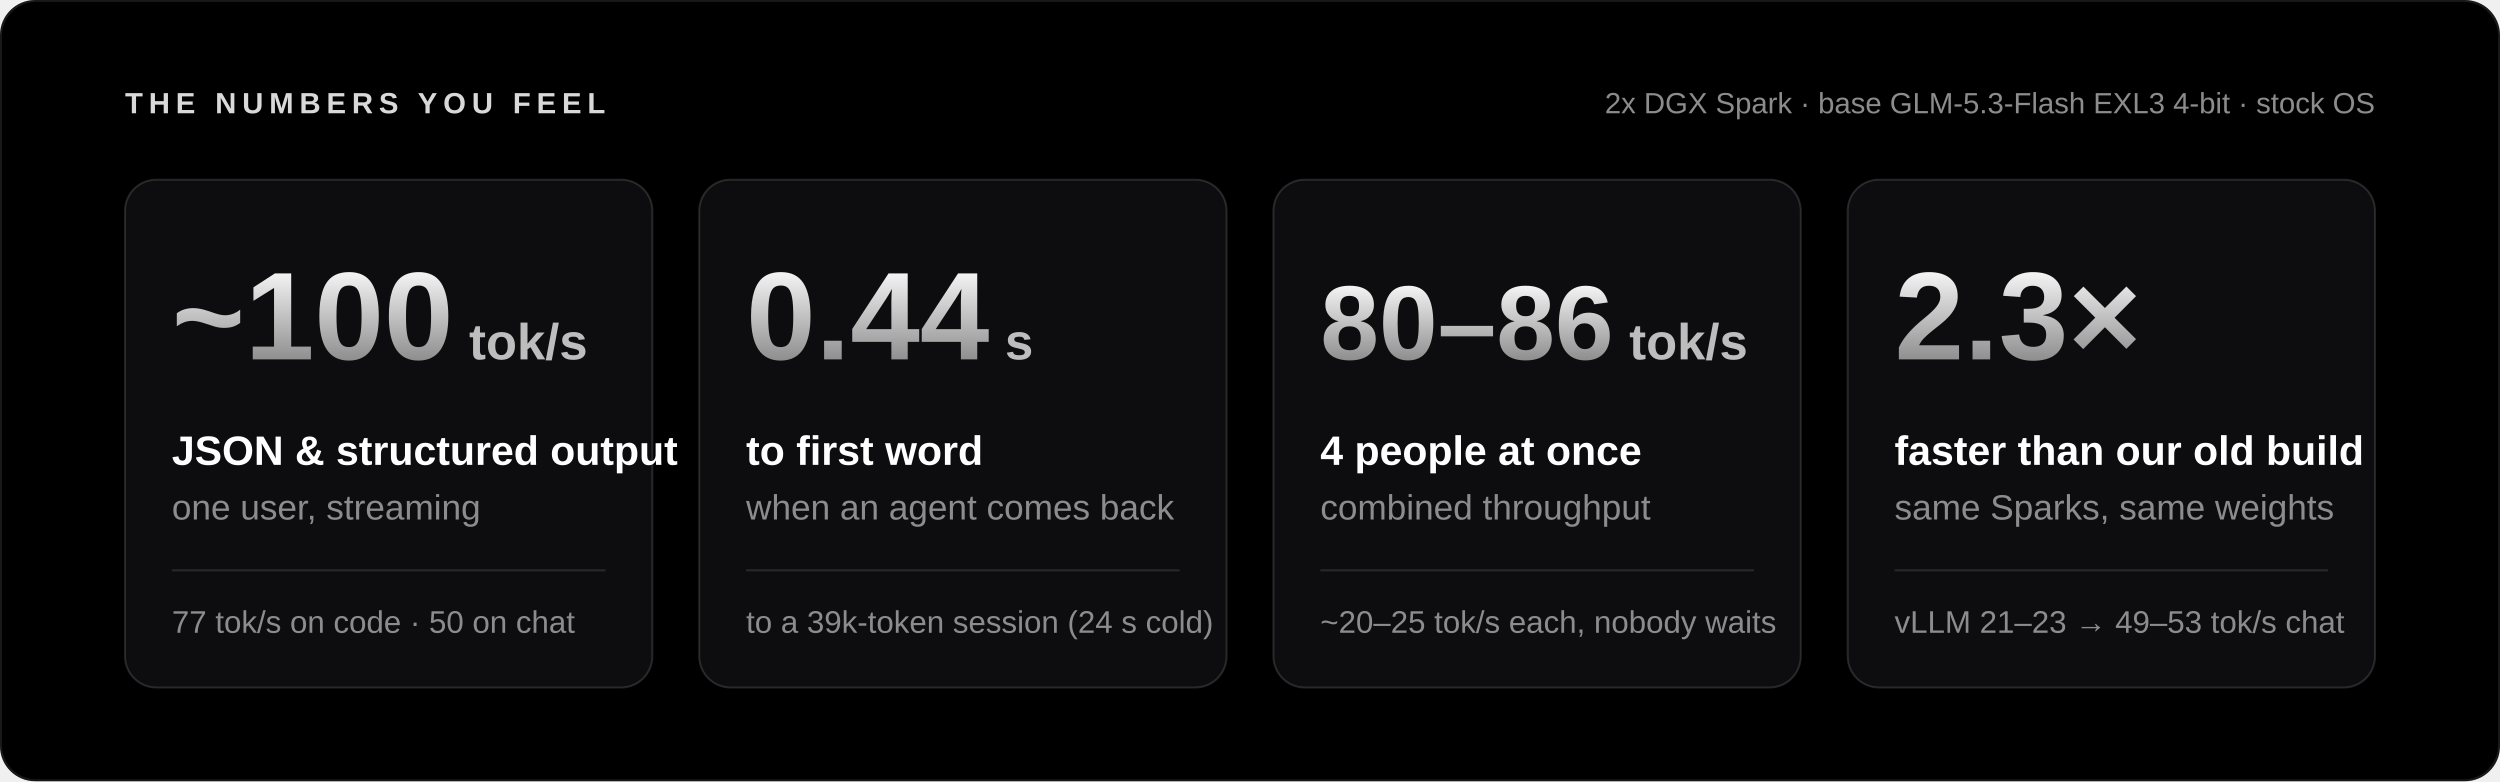
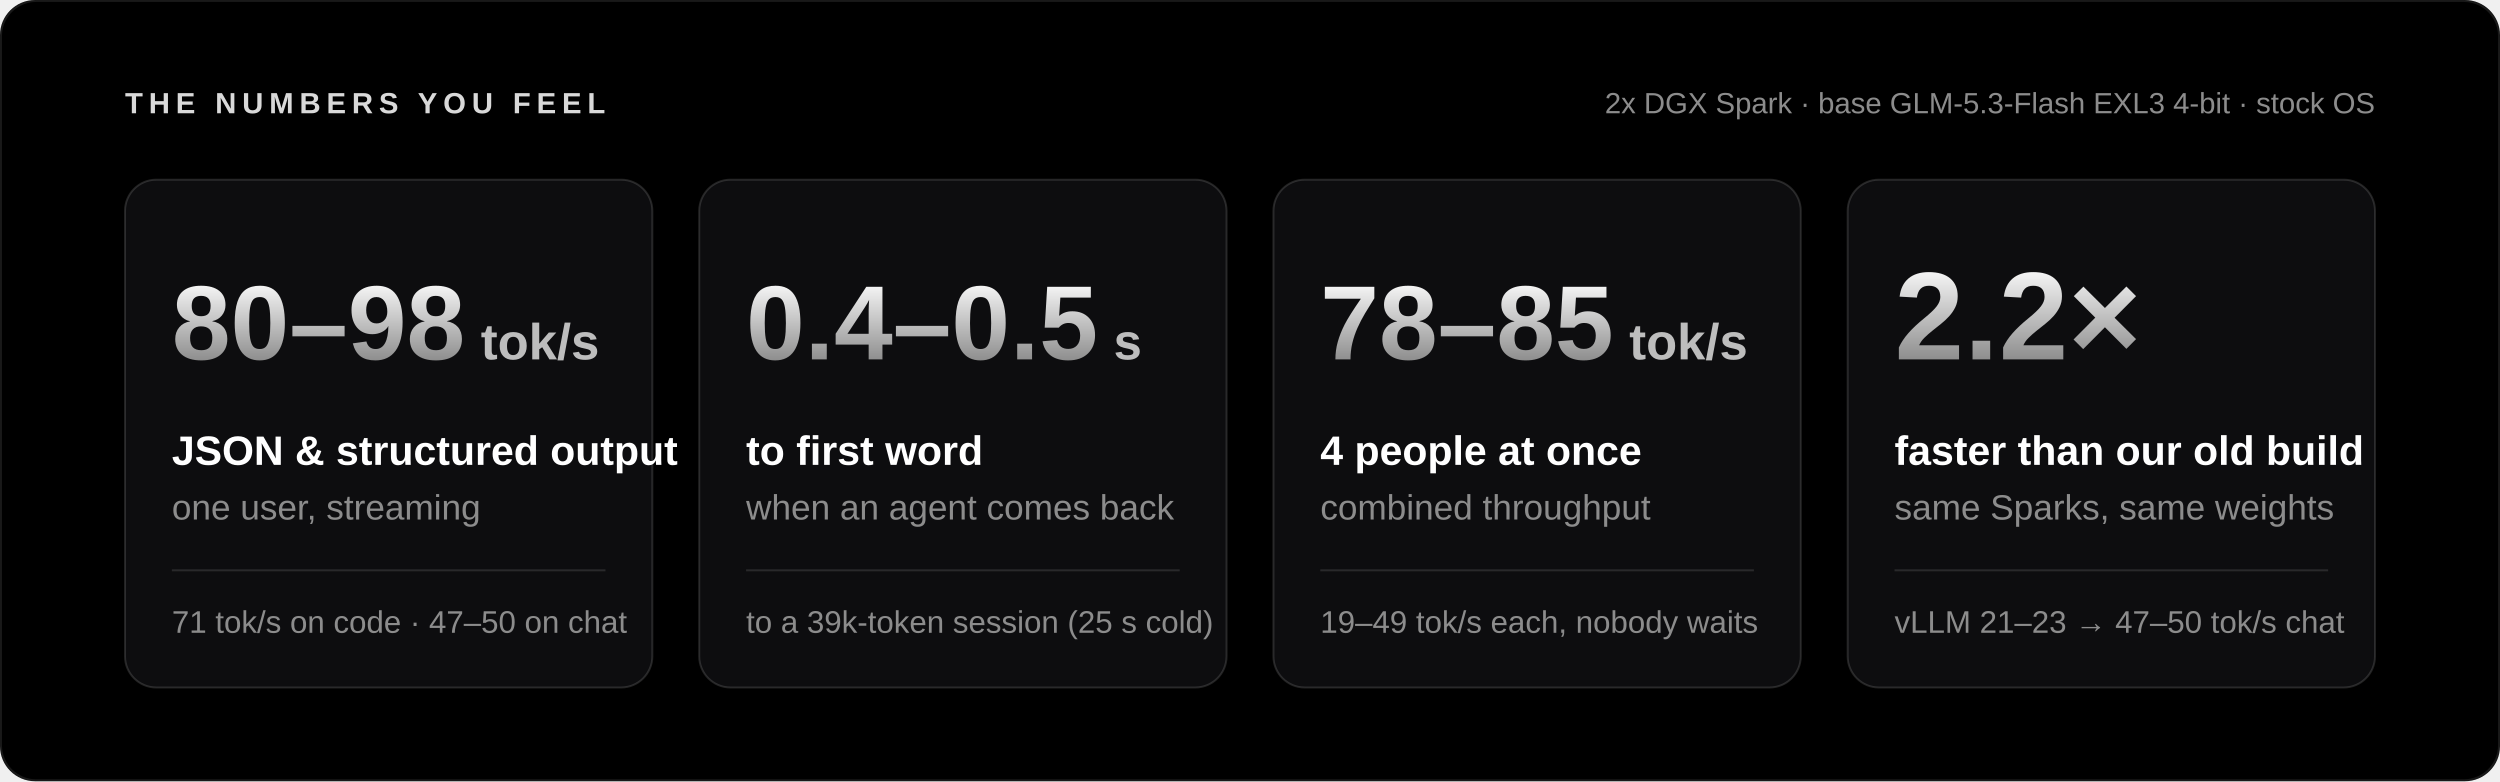
- <svg xmlns="http://www.w3.org/2000/svg" width="1280" height="400" viewBox="0 0 1280 400" role="img" aria-label="About 100 tokens per second on JSON and structured output; 0.44 seconds to first word on a returning agent session; 80 to 86 tokens per second for 4 people at once; 2.3 times faster than our previous vLLM build">
+ <svg xmlns="http://www.w3.org/2000/svg" width="1280" height="400" viewBox="0 0 1280 400" role="img" aria-label="80 to 98 tokens per second on JSON and structured output; 0.4 to 0.5 seconds to first word on a returning agent session; 78 to 85 tokens per second for 4 people at once; 2.2 times faster than our previous vLLM build">
  <defs>
    <linearGradient id="silver" x1="0" y1="0" x2="0" y2="1">
      <stop offset="0" stop-color="#F4F4F4" />
      <stop offset="1" stop-color="#8E8E8E" />
    </linearGradient>
    <linearGradient id="silverH" x1="0" y1="0" x2="1" y2="0">
      <stop offset="0" stop-color="#DADADA" />
      <stop offset="1" stop-color="#7A7A7A" />
    </linearGradient>
    <radialGradient id="glow" cx="0.82" cy="0.5" r="0.55">
      <stop offset="0" stop-color="#1A1A1C" />
      <stop offset="1" stop-color="#000000" />
    </radialGradient>
  </defs>
  <rect width="1280" height="400" rx="18" fill="#000000" />
  <rect x="0.5" y="0.5" width="1279" height="399" rx="18" fill="none" stroke="#FFFFFF" stroke-opacity="0.10" />
  <text x="64" y="58" font-family="'Segoe UI', -apple-system, 'Helvetica Neue', Arial, sans-serif" font-size="15" font-weight="700" letter-spacing="3" fill="#D9D9D9">THE NUMBERS YOU FEEL</text>
  <text x="1216" y="58" text-anchor="end" font-family="'Segoe UI', -apple-system, 'Helvetica Neue', Arial, sans-serif" font-size="15" fill="#8C8C8C">2x DGX Spark · base GLM-5.3-Flash EXL3 4-bit · stock OS</text>
  <g transform="translate(64.0,92)">
    <rect width="270.0" height="260" rx="16" fill="#0D0D0F" stroke="#FFFFFF" stroke-opacity="0.14" />
-     <text x="24" y="92" font-family="'Segoe UI', -apple-system, 'Helvetica Neue', Arial, sans-serif" font-size="64" font-weight="800" fill="url(#silver)">~100<tspan font-size="26" font-weight="600" fill="#BDBDBD" dx="8">tok/s</tspan>
+     <text x="24" y="92" font-family="'Segoe UI', -apple-system, 'Helvetica Neue', Arial, sans-serif" font-size="54" font-weight="800" fill="url(#silver)">80–98<tspan font-size="26" font-weight="600" fill="#BDBDBD" dx="8">tok/s</tspan>
    </text>
    <text x="24" y="146" font-family="'Segoe UI', -apple-system, 'Helvetica Neue', Arial, sans-serif" font-size="21" font-weight="700" fill="#FFFFFF">JSON &amp; structured output</text>
    <text x="24" y="174" font-family="'Segoe UI', -apple-system, 'Helvetica Neue', Arial, sans-serif" font-size="18" fill="#8C8C8C">one user, streaming</text>
    <line x1="24" y1="200" x2="246.0" y2="200" stroke="#FFFFFF" stroke-opacity="0.12" />
-     <text x="24" y="232" font-family="'Segoe UI', -apple-system, 'Helvetica Neue', Arial, sans-serif" font-size="16" fill="#8C8C8C">77 tok/s on code · 50 on chat</text>
+     <text x="24" y="232" font-family="'Segoe UI', -apple-system, 'Helvetica Neue', Arial, sans-serif" font-size="16" fill="#8C8C8C">71 tok/s on code · 47–50 on chat</text>
  </g>
  <g transform="translate(358.0,92)">
    <rect width="270.0" height="260" rx="16" fill="#0D0D0F" stroke="#FFFFFF" stroke-opacity="0.14" />
-     <text x="24" y="92" font-family="'Segoe UI', -apple-system, 'Helvetica Neue', Arial, sans-serif" font-size="64" font-weight="800" fill="url(#silver)">0.44<tspan font-size="26" font-weight="600" fill="#BDBDBD" dx="8">s</tspan>
+     <text x="24" y="92" font-family="'Segoe UI', -apple-system, 'Helvetica Neue', Arial, sans-serif" font-size="54" font-weight="800" fill="url(#silver)">0.4–0.5<tspan font-size="26" font-weight="600" fill="#BDBDBD" dx="8">s</tspan>
    </text>
    <text x="24" y="146" font-family="'Segoe UI', -apple-system, 'Helvetica Neue', Arial, sans-serif" font-size="21" font-weight="700" fill="#FFFFFF">to first word</text>
    <text x="24" y="174" font-family="'Segoe UI', -apple-system, 'Helvetica Neue', Arial, sans-serif" font-size="18" fill="#8C8C8C">when an agent comes back</text>
    <line x1="24" y1="200" x2="246.0" y2="200" stroke="#FFFFFF" stroke-opacity="0.12" />
-     <text x="24" y="232" font-family="'Segoe UI', -apple-system, 'Helvetica Neue', Arial, sans-serif" font-size="16" fill="#8C8C8C">to a 39k-token session (24 s cold)</text>
+     <text x="24" y="232" font-family="'Segoe UI', -apple-system, 'Helvetica Neue', Arial, sans-serif" font-size="16" fill="#8C8C8C">to a 39k-token session (25 s cold)</text>
  </g>
  <g transform="translate(652.0,92)">
    <rect width="270.0" height="260" rx="16" fill="#0D0D0F" stroke="#FFFFFF" stroke-opacity="0.14" />
-     <text x="24" y="92" font-family="'Segoe UI', -apple-system, 'Helvetica Neue', Arial, sans-serif" font-size="54" font-weight="800" fill="url(#silver)">80–86<tspan font-size="26" font-weight="600" fill="#BDBDBD" dx="8">tok/s</tspan>
+     <text x="24" y="92" font-family="'Segoe UI', -apple-system, 'Helvetica Neue', Arial, sans-serif" font-size="54" font-weight="800" fill="url(#silver)">78–85<tspan font-size="26" font-weight="600" fill="#BDBDBD" dx="8">tok/s</tspan>
    </text>
    <text x="24" y="146" font-family="'Segoe UI', -apple-system, 'Helvetica Neue', Arial, sans-serif" font-size="21" font-weight="700" fill="#FFFFFF">4 people at once</text>
    <text x="24" y="174" font-family="'Segoe UI', -apple-system, 'Helvetica Neue', Arial, sans-serif" font-size="18" fill="#8C8C8C">combined throughput</text>
    <line x1="24" y1="200" x2="246.0" y2="200" stroke="#FFFFFF" stroke-opacity="0.12" />
-     <text x="24" y="232" font-family="'Segoe UI', -apple-system, 'Helvetica Neue', Arial, sans-serif" font-size="16" fill="#8C8C8C">~20–25 tok/s each, nobody waits</text>
+     <text x="24" y="232" font-family="'Segoe UI', -apple-system, 'Helvetica Neue', Arial, sans-serif" font-size="16" fill="#8C8C8C">19–49 tok/s each, nobody waits</text>
  </g>
  <g transform="translate(946.0,92)">
    <rect width="270.0" height="260" rx="16" fill="#0D0D0F" stroke="#FFFFFF" stroke-opacity="0.14" />
-     <text x="24" y="92" font-family="'Segoe UI', -apple-system, 'Helvetica Neue', Arial, sans-serif" font-size="64" font-weight="800" fill="url(#silver)">2.3×<tspan font-size="26" font-weight="600" fill="#BDBDBD" dx="8" />
+     <text x="24" y="92" font-family="'Segoe UI', -apple-system, 'Helvetica Neue', Arial, sans-serif" font-size="64" font-weight="800" fill="url(#silver)">2.2×<tspan font-size="26" font-weight="600" fill="#BDBDBD" dx="8" />
    </text>
    <text x="24" y="146" font-family="'Segoe UI', -apple-system, 'Helvetica Neue', Arial, sans-serif" font-size="21" font-weight="700" fill="#FFFFFF">faster than our old build</text>
    <text x="24" y="174" font-family="'Segoe UI', -apple-system, 'Helvetica Neue', Arial, sans-serif" font-size="18" fill="#8C8C8C">same Sparks, same weights</text>
    <line x1="24" y1="200" x2="246.0" y2="200" stroke="#FFFFFF" stroke-opacity="0.12" />
-     <text x="24" y="232" font-family="'Segoe UI', -apple-system, 'Helvetica Neue', Arial, sans-serif" font-size="16" fill="#8C8C8C">vLLM 21–23 → 49–53 tok/s chat</text>
+     <text x="24" y="232" font-family="'Segoe UI', -apple-system, 'Helvetica Neue', Arial, sans-serif" font-size="16" fill="#8C8C8C">vLLM 21–23 → 47–50 tok/s chat</text>
  </g>
</svg>
